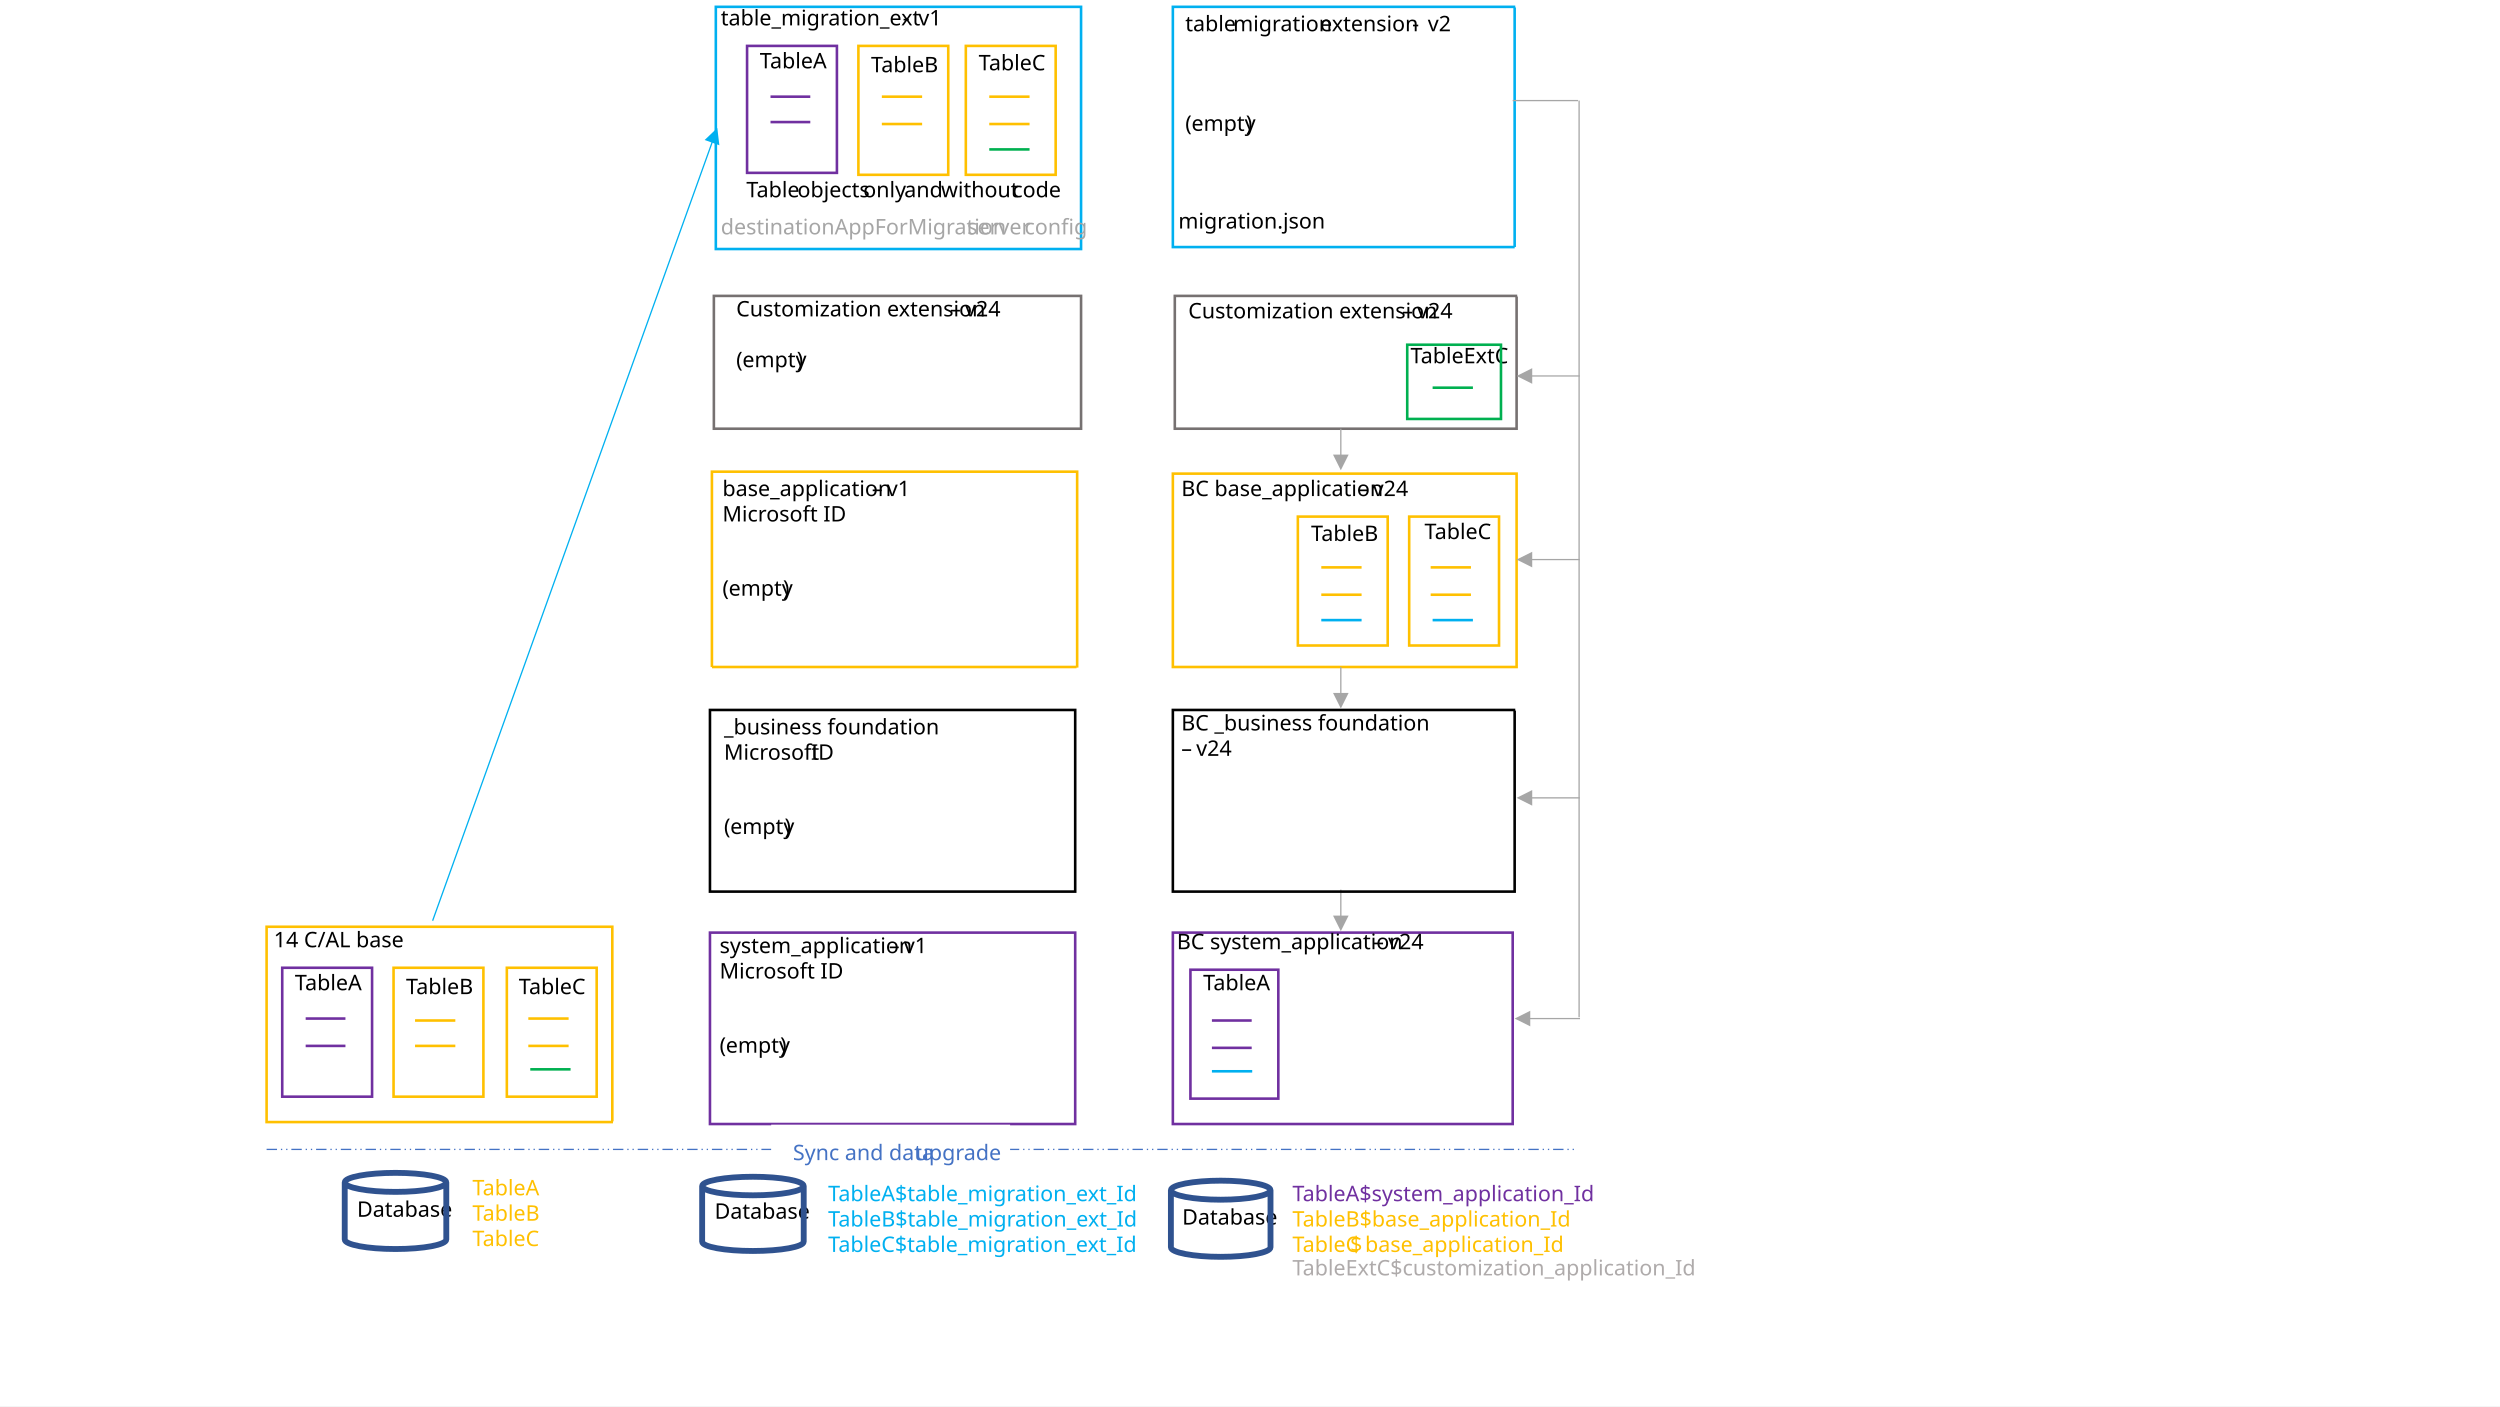
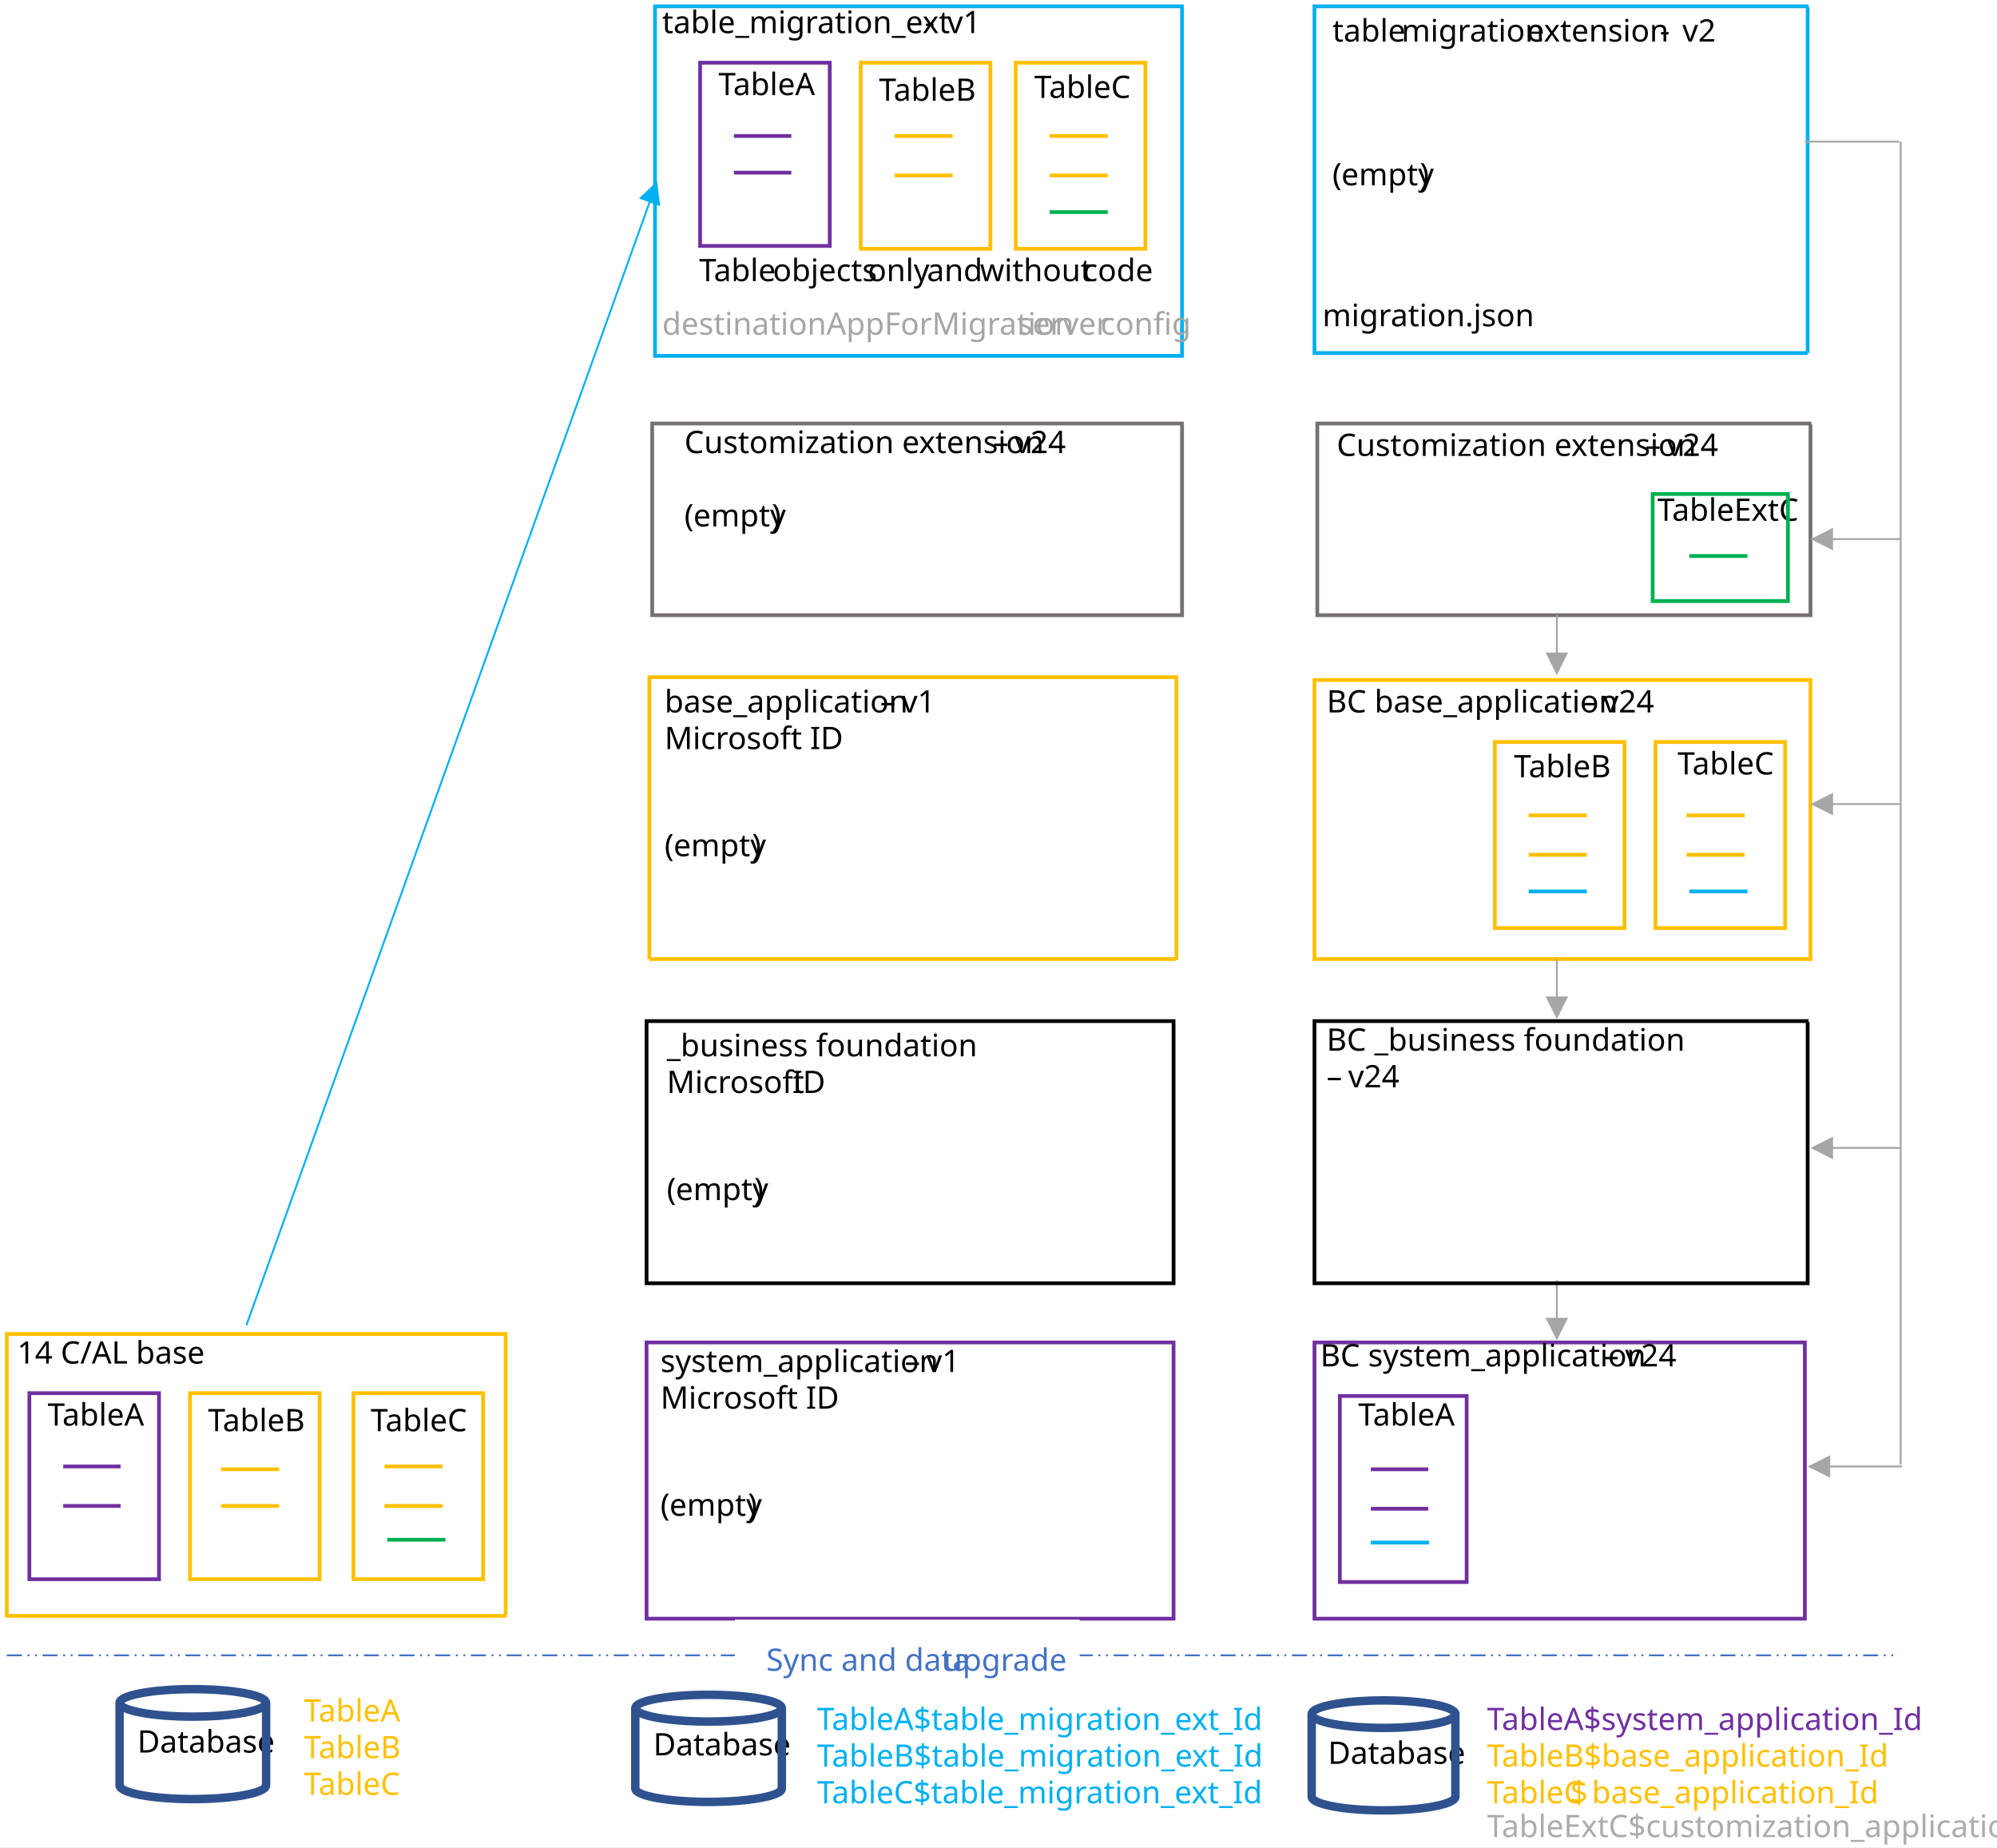
- <svg xmlns="http://www.w3.org/2000/svg" width="1280" height="720" overflow="hidden">
-   <g>
-     <rect x="0" y="0" width="1280" height="720" fill="#FFFFFF" />
-     <rect x="364.5" y="241.5" width="187" height="100" stroke="#FFC000" stroke-width="1.333" stroke-linecap="square" stroke-miterlimit="8" stroke-dasharray="4 1.333" fill="none" />
-     <rect x="600.5" y="477.5" width="174" height="98" stroke="#7030A0" stroke-width="1.333" stroke-linecap="square" stroke-miterlimit="8" stroke-dasharray="4 1.333" fill="none" />
-     <rect x="609.5" y="496.5" width="45" height="66" stroke="#7030A0" stroke-width="1.333" stroke-miterlimit="8" fill="none" />
-     <path d="M620.5 522.5 640.869 522.5" stroke="#7030A0" stroke-width="1.333" stroke-miterlimit="8" fill="none" fill-rule="evenodd" />
-     <path d="M620.5 536.5 640.869 536.5" stroke="#7030A0" stroke-width="1.333" stroke-miterlimit="8" fill="none" fill-rule="evenodd" />
-     <rect x="664.5" y="264.5" width="46" height="66" stroke="#FFC000" stroke-width="1.333" stroke-miterlimit="8" fill="none" />
-     <path d="M676.5 290.5 697.131 290.5" stroke="#FFC000" stroke-width="1.333" stroke-miterlimit="8" fill="none" fill-rule="evenodd" />
-     <path d="M676.5 304.5 697.131 304.5" stroke="#FFC000" stroke-width="1.333" stroke-miterlimit="8" fill="none" fill-rule="evenodd" />
-     <text font-family="Calibri,Calibri_MSFontService,sans-serif" font-weight="400" font-size="11" transform="translate(602.552 486)">BC system_application</text>
-     <text font-family="Calibri,Calibri_MSFontService,sans-serif" font-weight="400" font-size="11" transform="translate(703.052 486)">–</text>
-     <text font-family="Calibri,Calibri_MSFontService,sans-serif" font-weight="400" font-size="11" transform="translate(710.718 486)">v24</text>
-     <rect x="600.5" y="242.5" width="176" height="99" stroke="#FFC000" stroke-width="1.333" stroke-linecap="square" stroke-miterlimit="8" stroke-dasharray="4 1.333" fill="none" />
-     <path d="M676.5 317.5 697.131 317.5" stroke="#00B0F0" stroke-width="1.333" stroke-miterlimit="8" fill="none" fill-rule="evenodd" />
-     <text font-family="Calibri,Calibri_MSFontService,sans-serif" font-weight="400" font-size="11" transform="translate(671.265 277)">TableB</text>
-     <text font-family="Calibri,Calibri_MSFontService,sans-serif" font-weight="400" font-size="11" transform="translate(616.013 507)">TableA</text>
-     <path d="M620.5 548.5 641.131 548.5" stroke="#00B0F0" stroke-width="1.333" stroke-miterlimit="8" fill="none" fill-rule="evenodd" />
-     <text font-family="Calibri,Calibri_MSFontService,sans-serif" font-weight="400" font-size="11" transform="translate(722.18 186)">TableExtC</text>
-     <rect x="721.5" y="264.5" width="46" height="66" stroke="#FFC000" stroke-width="1.333" stroke-miterlimit="8" fill="none" />
-     <path d="M732.5 290.5 753.131 290.5" stroke="#FFC000" stroke-width="1.333" stroke-miterlimit="8" fill="none" fill-rule="evenodd" />
-     <path d="M732.5 304.5 753.131 304.5" stroke="#FFC000" stroke-width="1.333" stroke-miterlimit="8" fill="none" fill-rule="evenodd" />
-     <text font-family="Calibri,Calibri_MSFontService,sans-serif" font-weight="400" font-size="11" transform="translate(729.344 276)">TableC</text>
-     <path d="M733.5 317.5 754.131 317.5" stroke="#00B0F0" stroke-width="1.333" stroke-miterlimit="8" fill="none" fill-rule="evenodd" />
-     <path d="M686.833 455.5 686.833 470.104 686.167 470.104 686.167 455.5ZM690.5 468.771 686.5 476.771 682.5 468.771Z" fill="#A6A6A6" />
-     <rect x="366.5" y="3.5" width="187" height="124" stroke="#00B0F0" stroke-width="1.333" stroke-linecap="square" stroke-miterlimit="8" stroke-dasharray="4 1.333" fill="none" />
-     <rect x="382.5" y="23.5" width="46" height="65" stroke="#7030A0" stroke-width="1.333" stroke-miterlimit="8" fill="none" />
-     <path d="M394.5 49.5 414.869 49.5" stroke="#7030A0" stroke-width="1.333" stroke-miterlimit="8" fill="none" fill-rule="evenodd" />
-     <path d="M394.5 62.5 414.869 62.5" stroke="#7030A0" stroke-width="1.333" stroke-miterlimit="8" fill="none" fill-rule="evenodd" />
-     <rect x="439.5" y="23.5" width="46" height="66" stroke="#FFC000" stroke-width="1.333" stroke-miterlimit="8" fill="none" />
-     <path d="M451.5 49.5 472.131 49.5" stroke="#FFC000" stroke-width="1.333" stroke-miterlimit="8" fill="none" fill-rule="evenodd" />
-     <path d="M451.5 63.5 472.131 63.5" stroke="#FFC000" stroke-width="1.333" stroke-miterlimit="8" fill="none" fill-rule="evenodd" />
-     <text font-family="Calibri,Calibri_MSFontService,sans-serif" font-weight="400" font-size="11" transform="translate(369.044 13)">table_migration_ext</text>
-     <text font-family="Calibri,Calibri_MSFontService,sans-serif" font-weight="400" font-size="11" transform="translate(462.211 13)">-</text>
-     <text font-family="Calibri,Calibri_MSFontService,sans-serif" font-weight="400" font-size="11" transform="translate(470.211 13)">v1</text>
-     <text font-family="Calibri,Calibri_MSFontService,sans-serif" font-weight="400" font-size="11" transform="translate(389.02 35)">TableA</text>
-     <text font-family="Calibri,Calibri_MSFontService,sans-serif" font-weight="400" font-size="11" transform="translate(445.967 37)">TableB</text>
-     <rect x="494.5" y="23.5" width="46" height="66" stroke="#FFC000" stroke-width="1.333" stroke-miterlimit="8" fill="none" />
-     <path d="M506.5 49.5 527.131 49.5" stroke="#FFC000" stroke-width="1.333" stroke-miterlimit="8" fill="none" fill-rule="evenodd" />
-     <path d="M506.5 63.5 527.131 63.5" stroke="#FFC000" stroke-width="1.333" stroke-miterlimit="8" fill="none" fill-rule="evenodd" />
-     <path d="M506.5 76.5 527.131 76.5" stroke="#00B050" stroke-width="1.333" stroke-miterlimit="8" fill="none" fill-rule="evenodd" />
-     <text font-family="Calibri,Calibri_MSFontService,sans-serif" font-weight="400" font-size="11" transform="translate(501.089 36)">TableC</text>
-     <text font-family="Calibri,Calibri_MSFontService,sans-serif" font-weight="400" font-size="11" transform="translate(603.311 117)">migration.json</text>
-     <path d="M0.314-0.113 143.815 399.527 143.188 399.752-0.314 0.113ZM146.815 397.032 145.754 405.913 139.286 399.736Z" fill="#00B0F0" transform="matrix(1 0 0 -1 221.5 471.413)" />
-     <text font-family="Calibri,Calibri_MSFontService,sans-serif" font-weight="400" font-size="11" transform="translate(382.14 101)">Table</text>
-     <text font-family="Calibri,Calibri_MSFontService,sans-serif" font-weight="400" font-size="11" transform="translate(408.307 101)">objects</text>
-     <text font-family="Calibri,Calibri_MSFontService,sans-serif" font-weight="400" font-size="11" transform="translate(441.974 101)">only</text>
-     <text font-family="Calibri,Calibri_MSFontService,sans-serif" font-weight="400" font-size="11" transform="translate(462.974 101)">and</text>
-     <text font-family="Calibri,Calibri_MSFontService,sans-serif" font-weight="400" font-size="11" transform="translate(481.807 101)">without</text>
-     <text font-family="Calibri,Calibri_MSFontService,sans-serif" font-weight="400" font-size="11" transform="translate(518.307 101)">code</text>
-     <rect x="600.5" y="3.5" width="175" height="123" stroke="#00B0F0" stroke-width="1.333" stroke-linecap="square" stroke-miterlimit="8" stroke-dasharray="4 1.333" fill="none" />
-     <rect x="363.5" y="477.5" width="187" height="98" stroke="#7030A0" stroke-width="1.333" stroke-linecap="square" stroke-miterlimit="8" stroke-dasharray="4 1.333" fill="none" />
-     <text font-family="Calibri,Calibri_MSFontService,sans-serif" font-weight="400" font-size="11" transform="translate(368.435 488)">system_application</text>
-     <text font-family="Calibri,Calibri_MSFontService,sans-serif" font-weight="400" font-size="11" transform="translate(455.101 488)">–</text>
-     <text font-family="Calibri,Calibri_MSFontService,sans-serif" font-weight="400" font-size="11" transform="translate(462.768 488)">v1</text>
-     <text font-family="Calibri,Calibri_MSFontService,sans-serif" font-weight="400" font-size="11" transform="translate(368.435 501)">Microsoft ID</text>
-     <text font-family="Calibri,Calibri_MSFontService,sans-serif" font-weight="400" font-size="11" transform="translate(368.435 539)">(</text>
-     <text font-family="Calibri,Calibri_MSFontService,sans-serif" font-weight="400" font-size="11" transform="translate(371.601 539)">empty</text>
-     <text font-family="Calibri,Calibri_MSFontService,sans-serif" font-weight="400" font-size="11" transform="translate(399.435 539)">)</text>
-     <text fill="#A6A6A6" font-family="Calibri,Calibri_MSFontService,sans-serif" font-weight="400" font-size="11" transform="translate(369.04 120)">destinationAppForMigration</text>
-     <text fill="#A6A6A6" font-family="Calibri,Calibri_MSFontService,sans-serif" font-weight="400" font-size="11" transform="translate(495.207 120)">server</text>
-     <text fill="#A6A6A6" font-family="Calibri,Calibri_MSFontService,sans-serif" font-weight="400" font-size="11" transform="translate(524.54 120)">config</text>
-     <rect x="136.5" y="474.5" width="177" height="100" stroke="#FFC000" stroke-width="1.333" stroke-linecap="square" stroke-miterlimit="8" stroke-dasharray="4 1.333" fill="none" />
-     <rect x="144.5" y="495.5" width="46" height="66" stroke="#7030A0" stroke-width="1.333" stroke-miterlimit="8" fill="none" />
-     <path d="M156.5 521.5 176.869 521.5" stroke="#7030A0" stroke-width="1.333" stroke-miterlimit="8" fill="none" fill-rule="evenodd" />
-     <path d="M156.5 535.5 176.869 535.5" stroke="#7030A0" stroke-width="1.333" stroke-miterlimit="8" fill="none" fill-rule="evenodd" />
-     <rect x="201.5" y="495.5" width="46" height="66" stroke="#FFC000" stroke-width="1.333" stroke-miterlimit="8" fill="none" />
-     <path d="M212.5 522.5 233.131 522.5" stroke="#FFC000" stroke-width="1.333" stroke-miterlimit="8" fill="none" fill-rule="evenodd" />
-     <path d="M212.5 535.5 233.131 535.5" stroke="#FFC000" stroke-width="1.333" stroke-miterlimit="8" fill="none" fill-rule="evenodd" />
-     <text font-family="Calibri,Calibri_MSFontService,sans-serif" font-weight="400" font-size="11" transform="translate(140.16 485)">14 C/AL base</text>
-     <text font-family="Calibri,Calibri_MSFontService,sans-serif" font-weight="400" font-size="11" transform="translate(150.971 507)">TableA</text>
-     <text font-family="Calibri,Calibri_MSFontService,sans-serif" font-weight="400" font-size="11" transform="translate(207.88 509)">TableB</text>
-     <rect x="259.5" y="495.5" width="46" height="66" stroke="#FFC000" stroke-width="1.333" stroke-miterlimit="8" fill="none" />
-     <path d="M270.5 521.5 291.131 521.5" stroke="#FFC000" stroke-width="1.333" stroke-miterlimit="8" fill="none" fill-rule="evenodd" />
-     <path d="M270.5 535.5 291.131 535.5" stroke="#FFC000" stroke-width="1.333" stroke-miterlimit="8" fill="none" fill-rule="evenodd" />
-     <path d="M271.5 547.5 292.131 547.5" stroke="#00B050" stroke-width="1.333" stroke-miterlimit="8" fill="none" fill-rule="evenodd" />
-     <text font-family="Calibri,Calibri_MSFontService,sans-serif" font-weight="400" font-size="11" transform="translate(265.616 509)">TableC</text>
-     <text font-family="Calibri,Calibri_MSFontService,sans-serif" font-weight="400" font-size="11" transform="translate(369.887 254)">base_application</text>
-     <text font-family="Calibri,Calibri_MSFontService,sans-serif" font-weight="400" font-size="11" transform="translate(446.387 254)">–</text>
-     <text font-family="Calibri,Calibri_MSFontService,sans-serif" font-weight="400" font-size="11" transform="translate(454.054 254)">v1</text>
-     <text font-family="Calibri,Calibri_MSFontService,sans-serif" font-weight="400" font-size="11" transform="translate(369.887 267)">Microsoft ID</text>
-     <text font-family="Calibri,Calibri_MSFontService,sans-serif" font-weight="400" font-size="11" transform="translate(369.887 305)">(</text>
-     <text font-family="Calibri,Calibri_MSFontService,sans-serif" font-weight="400" font-size="11" transform="translate(373.054 305)">empty</text>
-     <text font-family="Calibri,Calibri_MSFontService,sans-serif" font-weight="400" font-size="11" transform="translate(400.887 305)">)</text>
-     <text font-family="Calibri,Calibri_MSFontService,sans-serif" font-weight="400" font-size="11" transform="translate(606.863 16)">table</text>
-     <text font-family="Calibri,Calibri_MSFontService,sans-serif" font-weight="400" font-size="11" transform="translate(631.363 16)">migration</text>
-     <text font-family="Calibri,Calibri_MSFontService,sans-serif" font-weight="400" font-size="11" transform="translate(675.863 16)">extension</text>
-     <text font-family="Calibri,Calibri_MSFontService,sans-serif" font-weight="400" font-size="11" transform="translate(723.029 16)">-</text>
-     <text font-family="Calibri,Calibri_MSFontService,sans-serif" font-weight="400" font-size="11" transform="translate(731.029 16)">v2</text>
-     <text font-family="Calibri,Calibri_MSFontService,sans-serif" font-weight="400" font-size="11" transform="translate(606.863 67)">(</text>
-     <text font-family="Calibri,Calibri_MSFontService,sans-serif" font-weight="400" font-size="11" transform="translate(610.029 67)">empty</text>
-     <text font-family="Calibri,Calibri_MSFontService,sans-serif" font-weight="400" font-size="11" transform="translate(637.863 67)">)</text>
-     <text font-family="Calibri,Calibri_MSFontService,sans-serif" font-weight="400" font-size="11" transform="translate(604.835 254)">BC base_application</text>
-     <text font-family="Calibri,Calibri_MSFontService,sans-serif" font-weight="400" font-size="11" transform="translate(695.168 254)">–</text>
-     <text font-family="Calibri,Calibri_MSFontService,sans-serif" font-weight="400" font-size="11" transform="translate(702.835 254)">v24</text>
-     <rect x="601.5" y="151.5" width="175" height="68" stroke="#767171" stroke-width="1.333" stroke-linecap="square" stroke-miterlimit="8" stroke-dasharray="4 1.333" fill="none" />
-     <rect x="720.5" y="176.5" width="48" height="38" stroke="#00B050" stroke-width="1.333" stroke-linecap="square" stroke-miterlimit="8" stroke-dasharray="4 1.333" fill="none" />
-     <path d="M733.5 198.5 754.131 198.5" stroke="#00B050" stroke-width="1.333" stroke-miterlimit="8" fill="none" fill-rule="evenodd" />
-     <text font-family="Calibri,Calibri_MSFontService,sans-serif" font-weight="400" font-size="11" transform="translate(608.386 163)">Customization extension</text>
-     <text font-family="Calibri,Calibri_MSFontService,sans-serif" font-weight="400" font-size="11" transform="translate(717.886 163)">–</text>
-     <text font-family="Calibri,Calibri_MSFontService,sans-serif" font-weight="400" font-size="11" transform="translate(725.553 163)">v24</text>
-     <path d="M1.04552e-06-0.333 26.805-0.333 26.805 0.333-1.04552e-06 0.333ZM25.472-4 33.472 0 25.472 4Z" fill="#A6A6A6" transform="matrix(-1 0 0 1 808.972 521.5)" />
-     <path d="M1.08238e-06-0.333 25.666-0.333 25.666 0.333-1.08238e-06 0.333ZM24.332-4 32.332 0 24.332 4Z" fill="#A6A6A6" transform="matrix(-1 0 0 1 808.832 286.5)" />
-     <path d="M0 0 33.472 0" stroke="#A6A6A6" stroke-width="0.667" stroke-miterlimit="8" fill="none" fill-rule="evenodd" transform="matrix(-1 0 0 1 807.972 51.5001)" />
-     <path d="M0 0 0 469.322" stroke="#A6A6A6" stroke-width="0.667" stroke-miterlimit="8" fill="none" fill-rule="evenodd" transform="matrix(1 0 0 -1 808.5 520.822)" />
-     <text font-family="Calibri,Calibri_MSFontService,sans-serif" font-weight="400" font-size="11" transform="translate(182.808 623)">Database</text>
-     <path d="M228.5 605.375C228.5 608.067 216.859 610.25 202.5 610.25 188.141 610.25 176.5 608.067 176.5 605.375 176.5 602.683 188.141 600.5 202.5 600.5 216.859 600.5 228.5 602.683 228.5 605.375L228.5 634.625C228.5 637.317 216.859 639.5 202.5 639.5 188.141 639.5 176.5 637.317 176.5 634.625L176.5 605.375" stroke="#2F528F" stroke-width="3" stroke-miterlimit="8" fill="none" fill-rule="evenodd" />
-     <path d="M136.5 588.5 806.111 588.5" stroke="#4472C4" stroke-width="0.667" stroke-miterlimit="8" stroke-dasharray="5.333 2 0.667 2 0.667 2" fill="none" fill-rule="evenodd" />
-     <rect x="395.5" y="576.5" width="121" height="28" stroke="#FFFFFF" stroke-width="1.333" stroke-miterlimit="8" fill="#FFFFFF" />
-     <text fill="#4472C4" font-family="Calibri,Calibri_MSFontService,sans-serif" font-weight="400" font-size="11" transform="translate(405.97 594)">Sync and data</text>
-     <text fill="#4472C4" font-family="Calibri,Calibri_MSFontService,sans-serif" font-weight="400" font-size="11" transform="translate(468.803 594)">upgrade</text>
-     <path d="M686.833 219.5 686.833 234.104 686.167 234.104 686.167 219.5ZM690.5 232.771 686.5 240.771 682.5 232.771Z" fill="#A6A6A6" />
-     <rect x="365.5" y="151.5" width="188" height="68" stroke="#767171" stroke-width="1.333" stroke-linecap="square" stroke-miterlimit="8" stroke-dasharray="4 1.333" fill="none" />
-     <text font-family="Calibri,Calibri_MSFontService,sans-serif" font-weight="400" font-size="11" transform="translate(376.926 162)">Customization extension</text>
-     <text font-family="Calibri,Calibri_MSFontService,sans-serif" font-weight="400" font-size="11" transform="translate(486.426 162)">–</text>
-     <text font-family="Calibri,Calibri_MSFontService,sans-serif" font-weight="400" font-size="11" transform="translate(494.093 162)">v24</text>
-     <text font-family="Calibri,Calibri_MSFontService,sans-serif" font-weight="400" font-size="11" transform="translate(376.926 188)">(</text>
-     <text font-family="Calibri,Calibri_MSFontService,sans-serif" font-weight="400" font-size="11" transform="translate(380.093 188)">empty</text>
-     <text font-family="Calibri,Calibri_MSFontService,sans-serif" font-weight="400" font-size="11" transform="translate(407.926 188)">)</text>
-     <path d="M1.08238e-06-0.333 25.666-0.333 25.666 0.333-1.08238e-06 0.333ZM24.332-4 32.332 0 24.332 4Z" fill="#A6A6A6" transform="matrix(-1 0 0 1 808.832 192.5)" />
-     <text fill="#FFC000" font-family="Calibri,Calibri_MSFontService,sans-serif" font-weight="400" font-size="11" transform="translate(241.891 612)">TableA</text>
-     <text fill="#FFC000" font-family="Calibri,Calibri_MSFontService,sans-serif" font-weight="400" font-size="11" transform="translate(241.891 625)">TableB</text>
-     <text fill="#FFC000" font-family="Calibri,Calibri_MSFontService,sans-serif" font-weight="400" font-size="11" transform="translate(241.891 638)">TableC</text>
-     <text fill="#00B0F0" font-family="Calibri,Calibri_MSFontService,sans-serif" font-weight="400" font-size="11" transform="translate(424.004 615)">TableA$table_migration_ext_Id</text>
-     <text fill="#00B0F0" font-family="Calibri,Calibri_MSFontService,sans-serif" font-weight="400" font-size="11" transform="translate(424.004 628)">TableB$table_migration_ext_Id</text>
-     <text fill="#00B0F0" font-family="Calibri,Calibri_MSFontService,sans-serif" font-weight="400" font-size="11" transform="translate(424.004 641)">TableC$table_migration_ext_Id</text>
-     <text fill="#7030A0" font-family="Calibri,Calibri_MSFontService,sans-serif" font-weight="400" font-size="11" transform="translate(661.73 615)">TableA$system_application_Id</text>
-     <text fill="#FFC000" font-family="Calibri,Calibri_MSFontService,sans-serif" font-weight="400" font-size="11" transform="translate(661.73 628)">TableB$base_application_Id</text>
-     <text fill="#FFC000" font-family="Calibri,Calibri_MSFontService,sans-serif" font-weight="400" font-size="11" transform="translate(661.73 641)">TableC</text>
-     <text fill="#FFC000" font-family="Calibri,Calibri_MSFontService,sans-serif" font-weight="400" font-size="11" transform="translate(691.23 641)">$</text>
-     <text fill="#FFC000" font-family="Calibri,Calibri_MSFontService,sans-serif" font-weight="400" font-size="11" transform="translate(698.896 641)">base_application_Id</text>
-     <text fill="#AFABAB" font-family="Calibri,Calibri_MSFontService,sans-serif" font-weight="400" font-size="11" transform="translate(661.73 653)">TableExtC$customization_application_Id</text>
-     <text font-family="Calibri,Calibri_MSFontService,sans-serif" font-weight="400" font-size="11" transform="translate(365.884 624)">Database</text>
-     <path d="M411.5 607.25C411.5 609.873 399.859 612 385.5 612 371.141 612 359.5 609.873 359.5 607.25 359.5 604.627 371.141 602.5 385.5 602.5 399.859 602.5 411.5 604.627 411.5 607.25L411.5 635.75C411.5 638.373 399.859 640.5 385.5 640.5 371.141 640.5 359.5 638.373 359.5 635.75L359.5 607.25" stroke="#2F528F" stroke-width="3" stroke-miterlimit="8" fill="none" fill-rule="evenodd" />
-     <text font-family="Calibri,Calibri_MSFontService,sans-serif" font-weight="400" font-size="11" transform="translate(605.281 627)">Database</text>
-     <path d="M650.5 609.375C650.5 612.067 639.083 614.25 625 614.25 610.917 614.25 599.5 612.067 599.5 609.375 599.5 606.683 610.917 604.5 625 604.5 639.083 604.5 650.5 606.683 650.5 609.375L650.5 638.625C650.5 641.317 639.083 643.5 625 643.5 610.917 643.5 599.5 641.317 599.5 638.625L599.5 609.375" stroke="#2F528F" stroke-width="3" stroke-miterlimit="8" fill="none" fill-rule="evenodd" />
-     <rect x="600.5" y="363.5" width="175" height="93" stroke="#000000" stroke-width="1.333" stroke-linecap="square" stroke-miterlimit="8" stroke-dasharray="4 1.333" fill="none" />
-     <rect x="363.5" y="363.5" width="187" height="93" stroke="#000000" stroke-width="1.333" stroke-linecap="square" stroke-miterlimit="8" stroke-dasharray="4 1.333" fill="none" />
-     <path d="M686.833 341.5 686.833 356.104 686.167 356.104 686.167 341.5ZM690.5 354.771 686.5 362.771 682.5 354.771Z" fill="#A6A6A6" />
-     <text font-family="Calibri,Calibri_MSFontService,sans-serif" font-weight="400" font-size="11" transform="translate(604.8 374)">BC _business foundation</text>
-     <text font-family="Calibri,Calibri_MSFontService,sans-serif" font-weight="400" font-size="11" transform="translate(604.8 387)">–</text>
-     <text font-family="Calibri,Calibri_MSFontService,sans-serif" font-weight="400" font-size="11" transform="translate(612.467 387)">v24</text>
-     <text font-family="Calibri,Calibri_MSFontService,sans-serif" font-weight="400" font-size="11" transform="translate(370.683 376)">_business foundation</text>
-     <text font-family="Calibri,Calibri_MSFontService,sans-serif" font-weight="400" font-size="11" transform="translate(370.683 389)">Microsoft</text>
-     <text font-family="Calibri,Calibri_MSFontService,sans-serif" font-weight="400" font-size="11" transform="translate(415.183 389)">ID</text>
-     <text font-family="Calibri,Calibri_MSFontService,sans-serif" font-weight="400" font-size="11" transform="translate(370.683 427)">(</text>
-     <text font-family="Calibri,Calibri_MSFontService,sans-serif" font-weight="400" font-size="11" transform="translate(373.85 427)">empty</text>
-     <text font-family="Calibri,Calibri_MSFontService,sans-serif" font-weight="400" font-size="11" transform="translate(401.683 427)">)</text>
-     <path d="M1.08238e-06-0.333 25.666-0.333 25.666 0.333-1.08238e-06 0.333ZM24.332-4 32.332 0 24.332 4Z" fill="#A6A6A6" transform="matrix(-1 0 0 1 808.832 408.5)" />
+ <svg xmlns="http://www.w3.org/2000/svg" width="708.605" height="655.35" overflow="hidden" version="1.1" id="svg106">
+   <defs id="defs106">
+     <clipPath clipPathUnits="userSpaceOnUse" id="clipPath106">
+       <rect style="fill:#000000" id="rect107" width="708.605" height="655.35" x="134.077" y="1.253" />
+     </clipPath>
+   </defs>
+   <g id="g106" clip-path="url(#clipPath106)" transform="translate(-134.0773,-1.253059)">
+     <rect x="0" y="0" width="1280" height="720" fill="#ffffff" id="rect1" />
+     <rect x="364.5" y="241.5" width="187" height="100" stroke="#ffc000" stroke-width="1.333" stroke-linecap="square" stroke-miterlimit="8" stroke-dasharray="4, 1.333" fill="none" id="rect2" />
+     <rect x="600.5" y="477.5" width="174" height="98" stroke="#7030a0" stroke-width="1.333" stroke-linecap="square" stroke-miterlimit="8" stroke-dasharray="4, 1.333" fill="none" id="rect3" />
+     <rect x="609.5" y="496.5" width="45" height="66" stroke="#7030a0" stroke-width="1.333" stroke-miterlimit="8" fill="none" id="rect4" />
+     <path d="m 620.5,522.5 h 20.369" stroke="#7030a0" stroke-width="1.333" stroke-miterlimit="8" fill="none" fill-rule="evenodd" id="path4" />
+     <path d="m 620.5,536.5 h 20.369" stroke="#7030a0" stroke-width="1.333" stroke-miterlimit="8" fill="none" fill-rule="evenodd" id="path5" />
+     <rect x="664.5" y="264.5" width="46" height="66" stroke="#ffc000" stroke-width="1.333" stroke-miterlimit="8" fill="none" id="rect5" />
+     <path d="m 676.5,290.5 h 20.631" stroke="#ffc000" stroke-width="1.333" stroke-miterlimit="8" fill="none" fill-rule="evenodd" id="path6" />
+     <path d="m 676.5,304.5 h 20.631" stroke="#ffc000" stroke-width="1.333" stroke-miterlimit="8" fill="none" fill-rule="evenodd" id="path7" />
+     <text font-family="Calibri, Calibri_MSFontService, sans-serif" font-weight="400" font-size="11px" transform="translate(602.552,486)" id="text7">BC system_application</text>
+     <text font-family="Calibri, Calibri_MSFontService, sans-serif" font-weight="400" font-size="11px" transform="translate(703.052,486)" id="text8">–</text>
+     <text font-family="Calibri, Calibri_MSFontService, sans-serif" font-weight="400" font-size="11px" transform="translate(710.718,486)" id="text9">v24</text>
+     <rect x="600.5" y="242.5" width="176" height="99" stroke="#ffc000" stroke-width="1.333" stroke-linecap="square" stroke-miterlimit="8" stroke-dasharray="4, 1.333" fill="none" id="rect9" />
+     <path d="m 676.5,317.5 h 20.631" stroke="#00b0f0" stroke-width="1.333" stroke-miterlimit="8" fill="none" fill-rule="evenodd" id="path9" />
+     <text font-family="Calibri, Calibri_MSFontService, sans-serif" font-weight="400" font-size="11px" transform="translate(671.265,277)" id="text10">TableB</text>
+     <text font-family="Calibri, Calibri_MSFontService, sans-serif" font-weight="400" font-size="11px" transform="translate(616.013,507)" id="text11">TableA</text>
+     <path d="m 620.5,548.5 h 20.631" stroke="#00b0f0" stroke-width="1.333" stroke-miterlimit="8" fill="none" fill-rule="evenodd" id="path11" />
+     <text font-family="Calibri, Calibri_MSFontService, sans-serif" font-weight="400" font-size="11px" transform="translate(722.18,186)" id="text12">TableExtC</text>
+     <rect x="721.5" y="264.5" width="46" height="66" stroke="#ffc000" stroke-width="1.333" stroke-miterlimit="8" fill="none" id="rect12" />
+     <path d="m 732.5,290.5 h 20.631" stroke="#ffc000" stroke-width="1.333" stroke-miterlimit="8" fill="none" fill-rule="evenodd" id="path12" />
+     <path d="m 732.5,304.5 h 20.631" stroke="#ffc000" stroke-width="1.333" stroke-miterlimit="8" fill="none" fill-rule="evenodd" id="path13" />
+     <text font-family="Calibri, Calibri_MSFontService, sans-serif" font-weight="400" font-size="11px" transform="translate(729.344,276)" id="text13">TableC</text>
+     <path d="m 733.5,317.5 h 20.631" stroke="#00b0f0" stroke-width="1.333" stroke-miterlimit="8" fill="none" fill-rule="evenodd" id="path14" />
+     <path d="m 686.833,455.5 v 14.604 h -0.666 V 455.5 Z m 3.667,13.271 -4,8 -4,-8 z" fill="#a6a6a6" id="path15" />
+     <rect x="366.5" y="3.5" width="187" height="124" stroke="#00b0f0" stroke-width="1.333" stroke-linecap="square" stroke-miterlimit="8" stroke-dasharray="4, 1.333" fill="none" id="rect15" />
+     <rect x="382.5" y="23.5" width="46" height="65" stroke="#7030a0" stroke-width="1.333" stroke-miterlimit="8" fill="none" id="rect16" />
+     <path d="m 394.5,49.5 20.369,10e-5" stroke="#7030a0" stroke-width="1.333" stroke-miterlimit="8" fill="none" fill-rule="evenodd" id="path16" />
+     <path d="m 394.5,62.5 20.369,10e-5" stroke="#7030a0" stroke-width="1.333" stroke-miterlimit="8" fill="none" fill-rule="evenodd" id="path17" />
+     <rect x="439.5" y="23.5" width="46" height="66" stroke="#ffc000" stroke-width="1.333" stroke-miterlimit="8" fill="none" id="rect17" />
+     <path d="m 451.5,49.5 20.631,10e-5" stroke="#ffc000" stroke-width="1.333" stroke-miterlimit="8" fill="none" fill-rule="evenodd" id="path18" />
+     <path d="m 451.5,63.5 20.631,10e-5" stroke="#ffc000" stroke-width="1.333" stroke-miterlimit="8" fill="none" fill-rule="evenodd" id="path19" />
+     <text font-family="Calibri, Calibri_MSFontService, sans-serif" font-weight="400" font-size="11px" transform="translate(369.044,13)" id="text19">table_migration_ext</text>
+     <text font-family="Calibri, Calibri_MSFontService, sans-serif" font-weight="400" font-size="11px" transform="translate(462.211,13)" id="text20">-</text>
+     <text font-family="Calibri, Calibri_MSFontService, sans-serif" font-weight="400" font-size="11px" transform="translate(470.211,13)" id="text21">v1</text>
+     <text font-family="Calibri, Calibri_MSFontService, sans-serif" font-weight="400" font-size="11px" transform="translate(389.02,35)" id="text22">TableA</text>
+     <text font-family="Calibri, Calibri_MSFontService, sans-serif" font-weight="400" font-size="11px" transform="translate(445.967,37)" id="text23">TableB</text>
+     <rect x="494.5" y="23.5" width="46" height="66" stroke="#ffc000" stroke-width="1.333" stroke-miterlimit="8" fill="none" id="rect23" />
+     <path d="m 506.5,49.5 20.631,10e-5" stroke="#ffc000" stroke-width="1.333" stroke-miterlimit="8" fill="none" fill-rule="evenodd" id="path23" />
+     <path d="m 506.5,63.5 20.631,10e-5" stroke="#ffc000" stroke-width="1.333" stroke-miterlimit="8" fill="none" fill-rule="evenodd" id="path24" />
+     <path d="m 506.5,76.5 20.631,1e-4" stroke="#00b050" stroke-width="1.333" stroke-miterlimit="8" fill="none" fill-rule="evenodd" id="path25" />
+     <text font-family="Calibri, Calibri_MSFontService, sans-serif" font-weight="400" font-size="11px" transform="translate(501.089,36)" id="text25">TableC</text>
+     <text font-family="Calibri, Calibri_MSFontService, sans-serif" font-weight="400" font-size="11px" transform="translate(603.311,117)" id="text26">migration.json</text>
+     <path d="M 0.314,-0.113 143.815,399.527 143.188,399.752 -0.314,0.113 Z M 146.815,397.032 l -1.061,8.881 -6.468,-6.177 z" fill="#00b0f0" transform="matrix(1,0,0,-1,221.5,471.413)" id="path26" />
+     <text font-family="Calibri, Calibri_MSFontService, sans-serif" font-weight="400" font-size="11px" transform="translate(382.14,101)" id="text27">Table</text>
+     <text font-family="Calibri, Calibri_MSFontService, sans-serif" font-weight="400" font-size="11px" transform="translate(408.307,101)" id="text28">objects</text>
+     <text font-family="Calibri, Calibri_MSFontService, sans-serif" font-weight="400" font-size="11px" transform="translate(441.974,101)" id="text29">only</text>
+     <text font-family="Calibri, Calibri_MSFontService, sans-serif" font-weight="400" font-size="11px" transform="translate(462.974,101)" id="text30">and</text>
+     <text font-family="Calibri, Calibri_MSFontService, sans-serif" font-weight="400" font-size="11px" transform="translate(481.807,101)" id="text31">without</text>
+     <text font-family="Calibri, Calibri_MSFontService, sans-serif" font-weight="400" font-size="11px" transform="translate(518.307,101)" id="text32">code</text>
+     <rect x="600.5" y="3.5" width="175" height="123" stroke="#00b0f0" stroke-width="1.333" stroke-linecap="square" stroke-miterlimit="8" stroke-dasharray="4, 1.333" fill="none" id="rect32" />
+     <rect x="363.5" y="477.5" width="187" height="98" stroke="#7030a0" stroke-width="1.333" stroke-linecap="square" stroke-miterlimit="8" stroke-dasharray="4, 1.333" fill="none" id="rect33" />
+     <text font-family="Calibri, Calibri_MSFontService, sans-serif" font-weight="400" font-size="11px" transform="translate(368.435,488)" id="text33">system_application</text>
+     <text font-family="Calibri, Calibri_MSFontService, sans-serif" font-weight="400" font-size="11px" transform="translate(455.101,488)" id="text34">–</text>
+     <text font-family="Calibri, Calibri_MSFontService, sans-serif" font-weight="400" font-size="11px" transform="translate(462.768,488)" id="text35">v1</text>
+     <text font-family="Calibri, Calibri_MSFontService, sans-serif" font-weight="400" font-size="11px" transform="translate(368.435,501)" id="text36">Microsoft ID</text>
+     <text font-family="Calibri, Calibri_MSFontService, sans-serif" font-weight="400" font-size="11px" transform="translate(368.435,539)" id="text37">(</text>
+     <text font-family="Calibri, Calibri_MSFontService, sans-serif" font-weight="400" font-size="11px" transform="translate(371.601,539)" id="text38">empty</text>
+     <text font-family="Calibri, Calibri_MSFontService, sans-serif" font-weight="400" font-size="11px" transform="translate(399.435,539)" id="text39">)</text>
+     <text fill="#a6a6a6" font-family="Calibri, Calibri_MSFontService, sans-serif" font-weight="400" font-size="11px" transform="translate(369.04,120)" id="text40">destinationAppForMigration</text>
+     <text fill="#a6a6a6" font-family="Calibri, Calibri_MSFontService, sans-serif" font-weight="400" font-size="11px" transform="translate(495.207,120)" id="text41">server</text>
+     <text fill="#a6a6a6" font-family="Calibri, Calibri_MSFontService, sans-serif" font-weight="400" font-size="11px" transform="translate(524.54,120)" id="text42">config</text>
+     <rect x="136.5" y="474.5" width="177" height="100" stroke="#ffc000" stroke-width="1.333" stroke-linecap="square" stroke-miterlimit="8" stroke-dasharray="4, 1.333" fill="none" id="rect42" />
+     <rect x="144.5" y="495.5" width="46" height="66" stroke="#7030a0" stroke-width="1.333" stroke-miterlimit="8" fill="none" id="rect43" />
+     <path d="m 156.5,521.5 h 20.369" stroke="#7030a0" stroke-width="1.333" stroke-miterlimit="8" fill="none" fill-rule="evenodd" id="path43" />
+     <path d="m 156.5,535.5 h 20.369" stroke="#7030a0" stroke-width="1.333" stroke-miterlimit="8" fill="none" fill-rule="evenodd" id="path44" />
+     <rect x="201.5" y="495.5" width="46" height="66" stroke="#ffc000" stroke-width="1.333" stroke-miterlimit="8" fill="none" id="rect44" />
+     <path d="m 212.5,522.5 h 20.631" stroke="#ffc000" stroke-width="1.333" stroke-miterlimit="8" fill="none" fill-rule="evenodd" id="path45" />
+     <path d="m 212.5,535.5 h 20.631" stroke="#ffc000" stroke-width="1.333" stroke-miterlimit="8" fill="none" fill-rule="evenodd" id="path46" />
+     <text font-family="Calibri, Calibri_MSFontService, sans-serif" font-weight="400" font-size="11px" transform="translate(140.16,485)" id="text46">14 C/AL base</text>
+     <text font-family="Calibri, Calibri_MSFontService, sans-serif" font-weight="400" font-size="11px" transform="translate(150.971,507)" id="text47">TableA</text>
+     <text font-family="Calibri, Calibri_MSFontService, sans-serif" font-weight="400" font-size="11px" transform="translate(207.88,509)" id="text48">TableB</text>
+     <rect x="259.5" y="495.5" width="46" height="66" stroke="#ffc000" stroke-width="1.333" stroke-miterlimit="8" fill="none" id="rect48" />
+     <path d="m 270.5,521.5 h 20.631" stroke="#ffc000" stroke-width="1.333" stroke-miterlimit="8" fill="none" fill-rule="evenodd" id="path48" />
+     <path d="m 270.5,535.5 h 20.631" stroke="#ffc000" stroke-width="1.333" stroke-miterlimit="8" fill="none" fill-rule="evenodd" id="path49" />
+     <path d="m 271.5,547.5 h 20.631" stroke="#00b050" stroke-width="1.333" stroke-miterlimit="8" fill="none" fill-rule="evenodd" id="path50" />
+     <text font-family="Calibri, Calibri_MSFontService, sans-serif" font-weight="400" font-size="11px" transform="translate(265.616,509)" id="text50">TableC</text>
+     <text font-family="Calibri, Calibri_MSFontService, sans-serif" font-weight="400" font-size="11px" transform="translate(369.887,254)" id="text51">base_application</text>
+     <text font-family="Calibri, Calibri_MSFontService, sans-serif" font-weight="400" font-size="11px" transform="translate(446.387,254)" id="text52">–</text>
+     <text font-family="Calibri, Calibri_MSFontService, sans-serif" font-weight="400" font-size="11px" transform="translate(454.054,254)" id="text53">v1</text>
+     <text font-family="Calibri, Calibri_MSFontService, sans-serif" font-weight="400" font-size="11px" transform="translate(369.887,267)" id="text54">Microsoft ID</text>
+     <text font-family="Calibri, Calibri_MSFontService, sans-serif" font-weight="400" font-size="11px" transform="translate(369.887,305)" id="text55">(</text>
+     <text font-family="Calibri, Calibri_MSFontService, sans-serif" font-weight="400" font-size="11px" transform="translate(373.054,305)" id="text56">empty</text>
+     <text font-family="Calibri, Calibri_MSFontService, sans-serif" font-weight="400" font-size="11px" transform="translate(400.887,305)" id="text57">)</text>
+     <text font-family="Calibri, Calibri_MSFontService, sans-serif" font-weight="400" font-size="11px" transform="translate(606.863,16)" id="text58">table</text>
+     <text font-family="Calibri, Calibri_MSFontService, sans-serif" font-weight="400" font-size="11px" transform="translate(631.363,16)" id="text59">migration</text>
+     <text font-family="Calibri, Calibri_MSFontService, sans-serif" font-weight="400" font-size="11px" transform="translate(675.863,16)" id="text60">extension</text>
+     <text font-family="Calibri, Calibri_MSFontService, sans-serif" font-weight="400" font-size="11px" transform="translate(723.029,16)" id="text61">-</text>
+     <text font-family="Calibri, Calibri_MSFontService, sans-serif" font-weight="400" font-size="11px" transform="translate(731.029,16)" id="text62">v2</text>
+     <text font-family="Calibri, Calibri_MSFontService, sans-serif" font-weight="400" font-size="11px" transform="translate(606.863,67)" id="text63">(</text>
+     <text font-family="Calibri, Calibri_MSFontService, sans-serif" font-weight="400" font-size="11px" transform="translate(610.029,67)" id="text64">empty</text>
+     <text font-family="Calibri, Calibri_MSFontService, sans-serif" font-weight="400" font-size="11px" transform="translate(637.863,67)" id="text65">)</text>
+     <text font-family="Calibri, Calibri_MSFontService, sans-serif" font-weight="400" font-size="11px" transform="translate(604.835,254)" id="text66">BC base_application</text>
+     <text font-family="Calibri, Calibri_MSFontService, sans-serif" font-weight="400" font-size="11px" transform="translate(695.168,254)" id="text67">–</text>
+     <text font-family="Calibri, Calibri_MSFontService, sans-serif" font-weight="400" font-size="11px" transform="translate(702.835,254)" id="text68">v24</text>
+     <rect x="601.5" y="151.5" width="175" height="68" stroke="#767171" stroke-width="1.333" stroke-linecap="square" stroke-miterlimit="8" stroke-dasharray="4, 1.333" fill="none" id="rect68" />
+     <rect x="720.5" y="176.5" width="48" height="38" stroke="#00b050" stroke-width="1.333" stroke-linecap="square" stroke-miterlimit="8" stroke-dasharray="4, 1.333" fill="none" id="rect69" />
+     <path d="m 733.5,198.5 h 20.631" stroke="#00b050" stroke-width="1.333" stroke-miterlimit="8" fill="none" fill-rule="evenodd" id="path69" />
+     <text font-family="Calibri, Calibri_MSFontService, sans-serif" font-weight="400" font-size="11px" transform="translate(608.386,163)" id="text69">Customization extension</text>
+     <text font-family="Calibri, Calibri_MSFontService, sans-serif" font-weight="400" font-size="11px" transform="translate(717.886,163)" id="text70">–</text>
+     <text font-family="Calibri, Calibri_MSFontService, sans-serif" font-weight="400" font-size="11px" transform="translate(725.553,163)" id="text71">v24</text>
+     <path d="M 1.04552e-6,-0.333 26.805,-0.333 V 0.333 L -1.04552e-6,0.333 Z M 25.472,-4 l 8,4 -8,4 z" fill="#a6a6a6" transform="matrix(-1,0,0,1,808.972,521.5)" id="path71" />
+     <path d="M 1.08238e-6,-0.333 25.666,-0.333 V 0.333 L -1.08238e-6,0.333 Z M 24.332,-4 l 8,4 -8,4 z" fill="#a6a6a6" transform="matrix(-1,0,0,1,808.832,286.5)" id="path72" />
+     <path d="M 0,0 33.472,1.04987e-4" stroke="#a6a6a6" stroke-width="0.667" stroke-miterlimit="8" fill="none" fill-rule="evenodd" transform="matrix(-1,0,0,1,807.972,51.5001)" id="path73" />
+     <path d="M 0,0 1.04987e-4,469.322" stroke="#a6a6a6" stroke-width="0.667" stroke-miterlimit="8" fill="none" fill-rule="evenodd" transform="matrix(1,0,0,-1,808.5,520.822)" id="path74" />
+     <text font-family="Calibri, Calibri_MSFontService, sans-serif" font-weight="400" font-size="11px" transform="translate(182.808,623)" id="text74">Database</text>
+     <path d="m 228.5,605.375 c 0,2.692 -11.641,4.875 -26,4.875 -14.359,0 -26,-2.183 -26,-4.875 0,-2.692 11.641,-4.875 26,-4.875 14.359,0 26,2.183 26,4.875 v 29.25 c 0,2.692 -11.641,4.875 -26,4.875 -14.359,0 -26,-2.183 -26,-4.875 v -29.25" stroke="#2f528f" stroke-width="3" stroke-miterlimit="8" fill="none" fill-rule="evenodd" id="path75" />
+     <path d="M 136.5,588.5 H 806.111" stroke="#4472c4" stroke-width="0.667" stroke-miterlimit="8" stroke-dasharray="5.333, 2, 0.667, 2, 0.667, 2" fill="none" fill-rule="evenodd" id="path76" />
+     <rect x="395.5" y="576.5" width="121" height="28" stroke="#ffffff" stroke-width="1.333" stroke-miterlimit="8" fill="#ffffff" id="rect76" />
+     <text fill="#4472c4" font-family="Calibri, Calibri_MSFontService, sans-serif" font-weight="400" font-size="11px" transform="translate(405.97,594)" id="text76">Sync and data</text>
+     <text fill="#4472c4" font-family="Calibri, Calibri_MSFontService, sans-serif" font-weight="400" font-size="11px" transform="translate(468.803,594)" id="text77">upgrade</text>
+     <path d="m 686.833,219.5 v 14.604 h -0.666 V 219.5 Z m 3.667,13.271 -4,8 -4,-8 z" fill="#a6a6a6" id="path77" />
+     <rect x="365.5" y="151.5" width="188" height="68" stroke="#767171" stroke-width="1.333" stroke-linecap="square" stroke-miterlimit="8" stroke-dasharray="4, 1.333" fill="none" id="rect77" />
+     <text font-family="Calibri, Calibri_MSFontService, sans-serif" font-weight="400" font-size="11px" transform="translate(376.926,162)" id="text78">Customization extension</text>
+     <text font-family="Calibri, Calibri_MSFontService, sans-serif" font-weight="400" font-size="11px" transform="translate(486.426,162)" id="text79">–</text>
+     <text font-family="Calibri, Calibri_MSFontService, sans-serif" font-weight="400" font-size="11px" transform="translate(494.093,162)" id="text80">v24</text>
+     <text font-family="Calibri, Calibri_MSFontService, sans-serif" font-weight="400" font-size="11px" transform="translate(376.926,188)" id="text81">(</text>
+     <text font-family="Calibri, Calibri_MSFontService, sans-serif" font-weight="400" font-size="11px" transform="translate(380.093,188)" id="text82">empty</text>
+     <text font-family="Calibri, Calibri_MSFontService, sans-serif" font-weight="400" font-size="11px" transform="translate(407.926,188)" id="text83">)</text>
+     <path d="M 1.08238e-6,-0.333 25.666,-0.333 V 0.333 L -1.08238e-6,0.333 Z M 24.332,-4 l 8,4 -8,4 z" fill="#a6a6a6" transform="matrix(-1,0,0,1,808.832,192.5)" id="path83" />
+     <text fill="#ffc000" font-family="Calibri, Calibri_MSFontService, sans-serif" font-weight="400" font-size="11px" transform="translate(241.891,612)" id="text84">TableA</text>
+     <text fill="#ffc000" font-family="Calibri, Calibri_MSFontService, sans-serif" font-weight="400" font-size="11px" transform="translate(241.891,625)" id="text85">TableB</text>
+     <text fill="#ffc000" font-family="Calibri, Calibri_MSFontService, sans-serif" font-weight="400" font-size="11px" transform="translate(241.891,638)" id="text86">TableC</text>
+     <text fill="#00b0f0" font-family="Calibri, Calibri_MSFontService, sans-serif" font-weight="400" font-size="11px" transform="translate(424.004,615)" id="text87">TableA$table_migration_ext_Id</text>
+     <text fill="#00b0f0" font-family="Calibri, Calibri_MSFontService, sans-serif" font-weight="400" font-size="11px" transform="translate(424.004,628)" id="text88">TableB$table_migration_ext_Id</text>
+     <text fill="#00b0f0" font-family="Calibri, Calibri_MSFontService, sans-serif" font-weight="400" font-size="11px" transform="translate(424.004,641)" id="text89">TableC$table_migration_ext_Id</text>
+     <text fill="#7030a0" font-family="Calibri, Calibri_MSFontService, sans-serif" font-weight="400" font-size="11px" transform="translate(661.73,615)" id="text90">TableA$system_application_Id</text>
+     <text fill="#ffc000" font-family="Calibri, Calibri_MSFontService, sans-serif" font-weight="400" font-size="11px" transform="translate(661.73,628)" id="text91">TableB$base_application_Id</text>
+     <text fill="#ffc000" font-family="Calibri, Calibri_MSFontService, sans-serif" font-weight="400" font-size="11px" transform="translate(661.73,641)" id="text92">TableC</text>
+     <text fill="#ffc000" font-family="Calibri, Calibri_MSFontService, sans-serif" font-weight="400" font-size="11px" transform="translate(691.23,641)" id="text93">$</text>
+     <text fill="#ffc000" font-family="Calibri, Calibri_MSFontService, sans-serif" font-weight="400" font-size="11px" transform="translate(698.896,641)" id="text94">base_application_Id</text>
+     <text fill="#afabab" font-family="Calibri, Calibri_MSFontService, sans-serif" font-weight="400" font-size="11px" transform="translate(661.73,653)" id="text95">TableExtC$customization_application_Id</text>
+     <text font-family="Calibri, Calibri_MSFontService, sans-serif" font-weight="400" font-size="11px" transform="translate(365.884,624)" id="text96">Database</text>
+     <path d="m 411.5,607.25 c 0,2.623 -11.641,4.75 -26,4.75 -14.359,0 -26,-2.127 -26,-4.75 0,-2.623 11.641,-4.75 26,-4.75 14.359,0 26,2.127 26,4.75 v 28.5 c 0,2.623 -11.641,4.75 -26,4.75 -14.359,0 -26,-2.127 -26,-4.75 v -28.5" stroke="#2f528f" stroke-width="3" stroke-miterlimit="8" fill="none" fill-rule="evenodd" id="path96" />
+     <text font-family="Calibri, Calibri_MSFontService, sans-serif" font-weight="400" font-size="11px" transform="translate(605.281,627)" id="text97">Database</text>
+     <path d="m 650.5,609.375 c 0,2.692 -11.417,4.875 -25.5,4.875 -14.083,0 -25.5,-2.183 -25.5,-4.875 0,-2.692 11.417,-4.875 25.5,-4.875 14.083,0 25.5,2.183 25.5,4.875 v 29.25 c 0,2.692 -11.417,4.875 -25.5,4.875 -14.083,0 -25.5,-2.183 -25.5,-4.875 v -29.25" stroke="#2f528f" stroke-width="3" stroke-miterlimit="8" fill="none" fill-rule="evenodd" id="path97" />
+     <rect x="600.5" y="363.5" width="175" height="93" stroke="#000000" stroke-width="1.333" stroke-linecap="square" stroke-miterlimit="8" stroke-dasharray="4, 1.333" fill="none" id="rect97" />
+     <rect x="363.5" y="363.5" width="187" height="93" stroke="#000000" stroke-width="1.333" stroke-linecap="square" stroke-miterlimit="8" stroke-dasharray="4, 1.333" fill="none" id="rect98" />
+     <path d="m 686.833,341.5 v 14.604 h -0.666 V 341.5 Z m 3.667,13.271 -4,8 -4,-8 z" fill="#a6a6a6" id="path98" />
+     <text font-family="Calibri, Calibri_MSFontService, sans-serif" font-weight="400" font-size="11px" transform="translate(604.8,374)" id="text98">BC _business foundation</text>
+     <text font-family="Calibri, Calibri_MSFontService, sans-serif" font-weight="400" font-size="11px" transform="translate(604.8,387)" id="text99">–</text>
+     <text font-family="Calibri, Calibri_MSFontService, sans-serif" font-weight="400" font-size="11px" transform="translate(612.467,387)" id="text100">v24</text>
+     <text font-family="Calibri, Calibri_MSFontService, sans-serif" font-weight="400" font-size="11px" transform="translate(370.683,376)" id="text101">_business foundation</text>
+     <text font-family="Calibri, Calibri_MSFontService, sans-serif" font-weight="400" font-size="11px" transform="translate(370.683,389)" id="text102">Microsoft</text>
+     <text font-family="Calibri, Calibri_MSFontService, sans-serif" font-weight="400" font-size="11px" transform="translate(415.183,389)" id="text103">ID</text>
+     <text font-family="Calibri, Calibri_MSFontService, sans-serif" font-weight="400" font-size="11px" transform="translate(370.683,427)" id="text104">(</text>
+     <text font-family="Calibri, Calibri_MSFontService, sans-serif" font-weight="400" font-size="11px" transform="translate(373.85,427)" id="text105">empty</text>
+     <text font-family="Calibri, Calibri_MSFontService, sans-serif" font-weight="400" font-size="11px" transform="translate(401.683,427)" id="text106">)</text>
+     <path d="M 1.08238e-6,-0.333 25.666,-0.333 V 0.333 L -1.08238e-6,0.333 Z M 24.332,-4 l 8,4 -8,4 z" fill="#a6a6a6" transform="matrix(-1,0,0,1,808.832,408.5)" id="path106" />
  </g>
</svg>
